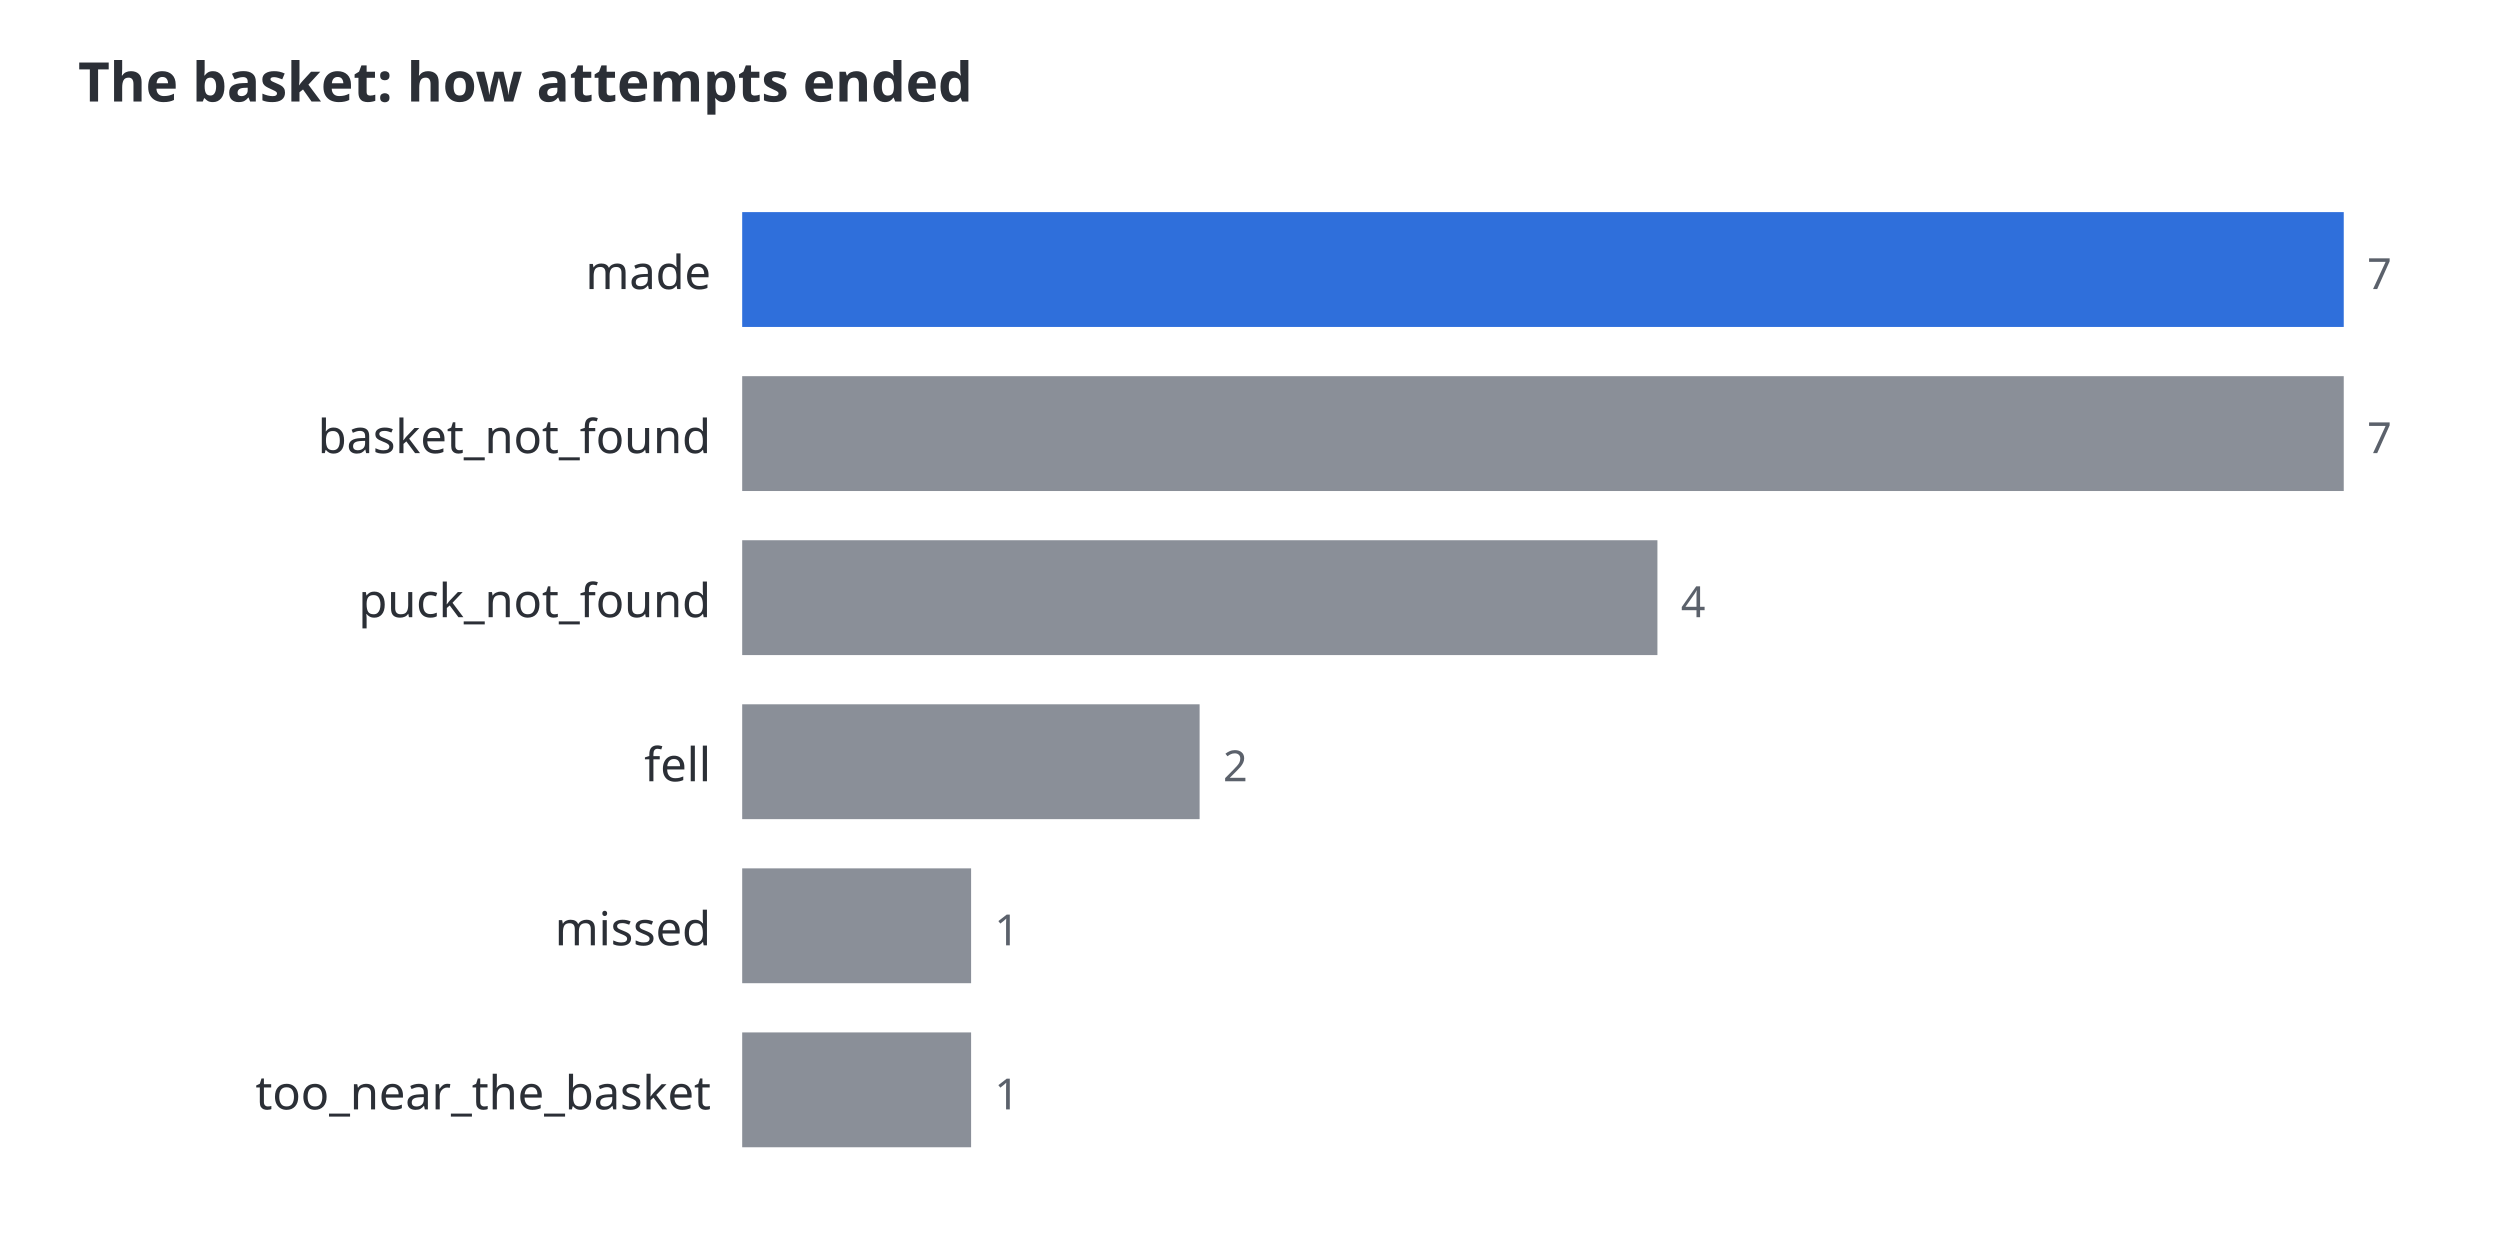
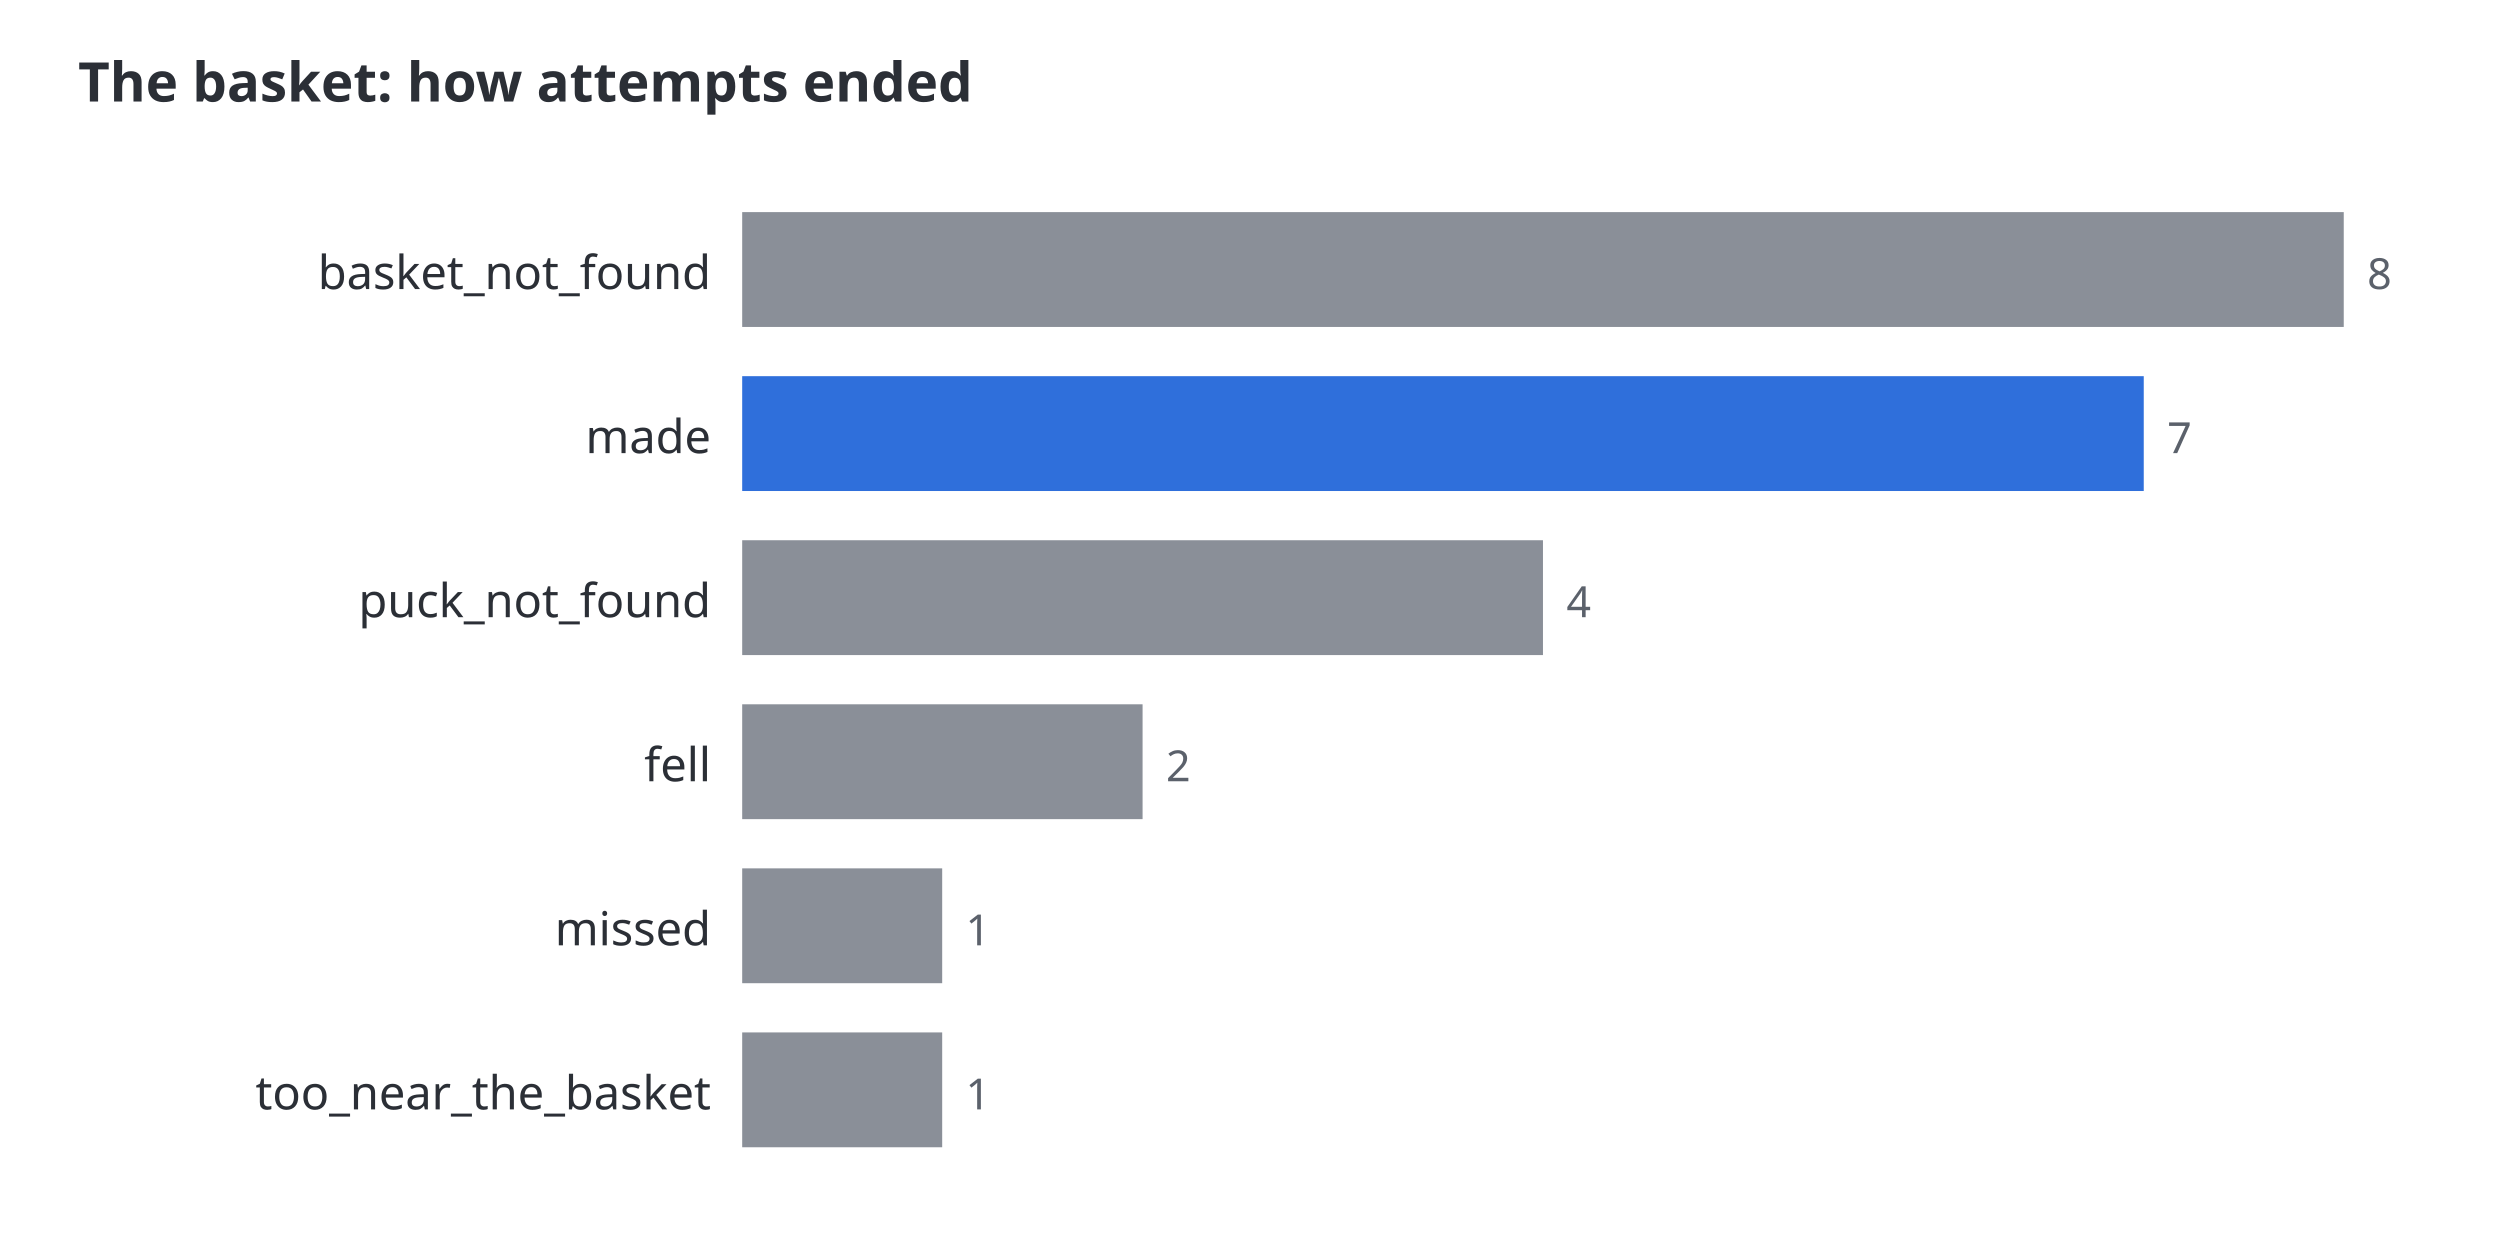
<svg xmlns="http://www.w3.org/2000/svg" viewBox="0 0 640 320" width="640" height="320" role="img" aria-labelledby="t d">
  <style>.bg{fill:#fff}.ax{stroke:#8a8f98;stroke-width:1;fill:none}.gr{stroke:#e3e5e8;stroke-width:1}.tx{fill:#2b2f36;font:12px system-ui,sans-serif}.tt{fill:#2b2f36;font:600 14px system-ui,sans-serif}.sm{fill:#5b616b;font:11px system-ui,sans-serif}.b1{fill:#2f6fdb}.b2{fill:#d9822b}.b3{fill:#8a8f98}.ln{stroke:#d9822b;stroke-width:2;fill:none}.pt{fill:#2f6fdb;fill-opacity:.45}.ep{stroke:#8a8f98;stroke-dasharray:4 3}@media (prefers-color-scheme:dark){.bg{fill:#14171c}.ax{stroke:#7b818c}.gr{stroke:#2a2f37}.tx,.tt{fill:#e6e8eb}.sm{fill:#a2a8b2}.b1{fill:#6aa3ff}.b2{fill:#f0a35a}.pt{fill:#6aa3ff;fill-opacity:.5}.ln{stroke:#f0a35a}}</style>
  <rect class="bg" x="0" y="0" width="640" height="320" />
  <text class="tt" x="20" y="26">The basket: how attempts ended</text>
-   <text class="tx" x="182" y="74.0" text-anchor="end">made</text>
-   <rect class="b1" x="190" y="54.3" width="410.0" height="29.4" />
-   <text class="sm" x="606.0" y="74.0">7</text>
-   <text class="tx" x="182" y="116.0" text-anchor="end">basket_not_found</text>
-   <rect class="b3" x="190" y="96.3" width="410.0" height="29.4" />
-   <text class="sm" x="606.0" y="116.0">7</text>
+   <text class="tx" x="182" y="74.0" text-anchor="end">basket_not_found</text>
+   <rect class="b3" x="190" y="54.3" width="410.0" height="29.4" />
+   <text class="sm" x="606.0" y="74.0">8</text>
+   <text class="tx" x="182" y="116.0" text-anchor="end">made</text>
+   <rect class="b1" x="190" y="96.3" width="358.8" height="29.4" />
+   <text class="sm" x="554.8" y="116.0">7</text>
  <text class="tx" x="182" y="158.0" text-anchor="end">puck_not_found</text>
-   <rect class="b3" x="190" y="138.3" width="234.3" height="29.4" />
-   <text class="sm" x="430.3" y="158.0">4</text>
+   <rect class="b3" x="190" y="138.3" width="205.0" height="29.4" />
+   <text class="sm" x="401.0" y="158.0">4</text>
  <text class="tx" x="182" y="200.0" text-anchor="end">fell</text>
-   <rect class="b3" x="190" y="180.3" width="117.1" height="29.4" />
-   <text class="sm" x="313.1" y="200.0">2</text>
+   <rect class="b3" x="190" y="180.3" width="102.5" height="29.4" />
+   <text class="sm" x="298.5" y="200.0">2</text>
  <text class="tx" x="182" y="242.0" text-anchor="end">missed</text>
-   <rect class="b3" x="190" y="222.3" width="58.6" height="29.4" />
-   <text class="sm" x="254.6" y="242.0">1</text>
+   <rect class="b3" x="190" y="222.3" width="51.2" height="29.4" />
+   <text class="sm" x="247.2" y="242.0">1</text>
  <text class="tx" x="182" y="284.0" text-anchor="end">too_near_the_basket</text>
-   <rect class="b3" x="190" y="264.3" width="58.6" height="29.4" />
-   <text class="sm" x="254.6" y="284.0">1</text>
+   <rect class="b3" x="190" y="264.3" width="51.2" height="29.4" />
+   <text class="sm" x="247.2" y="284.0">1</text>
</svg>
